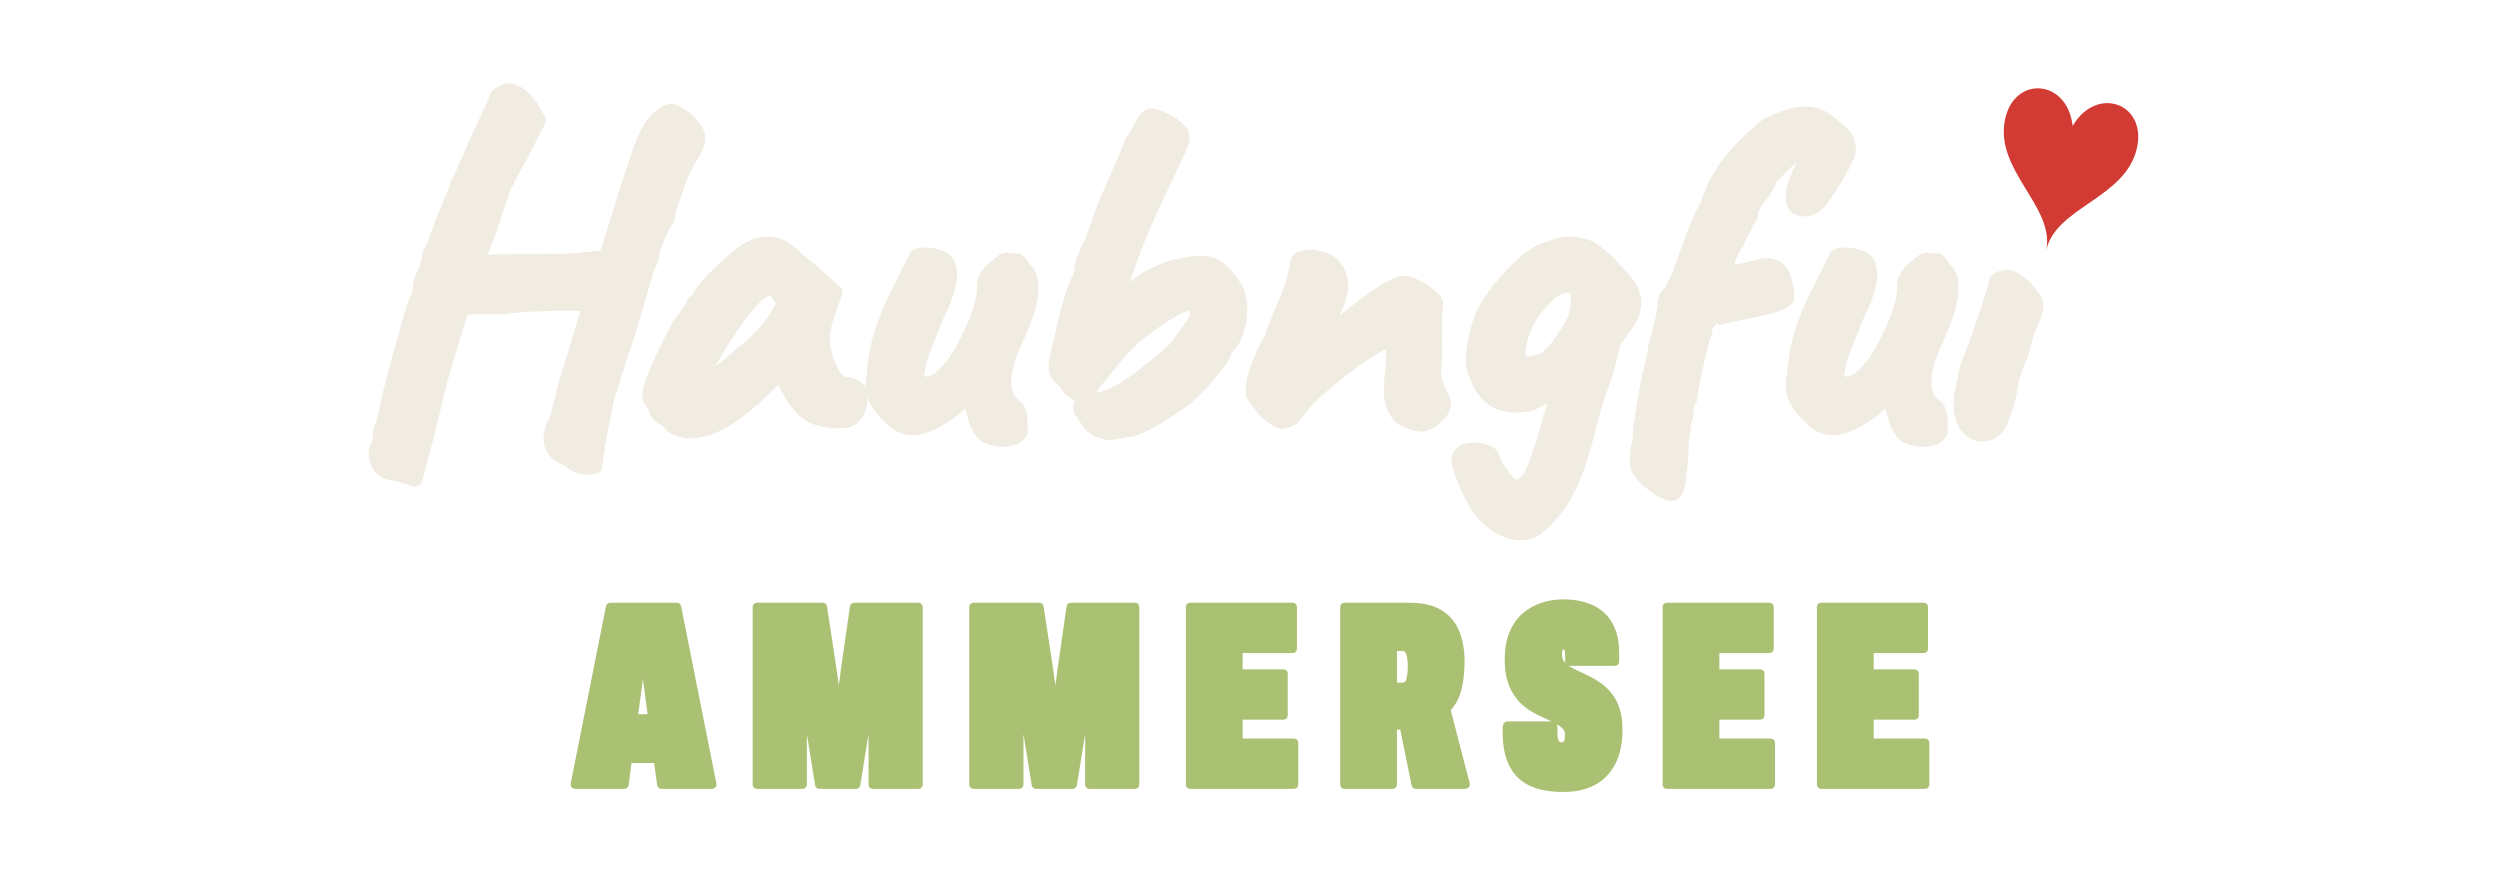
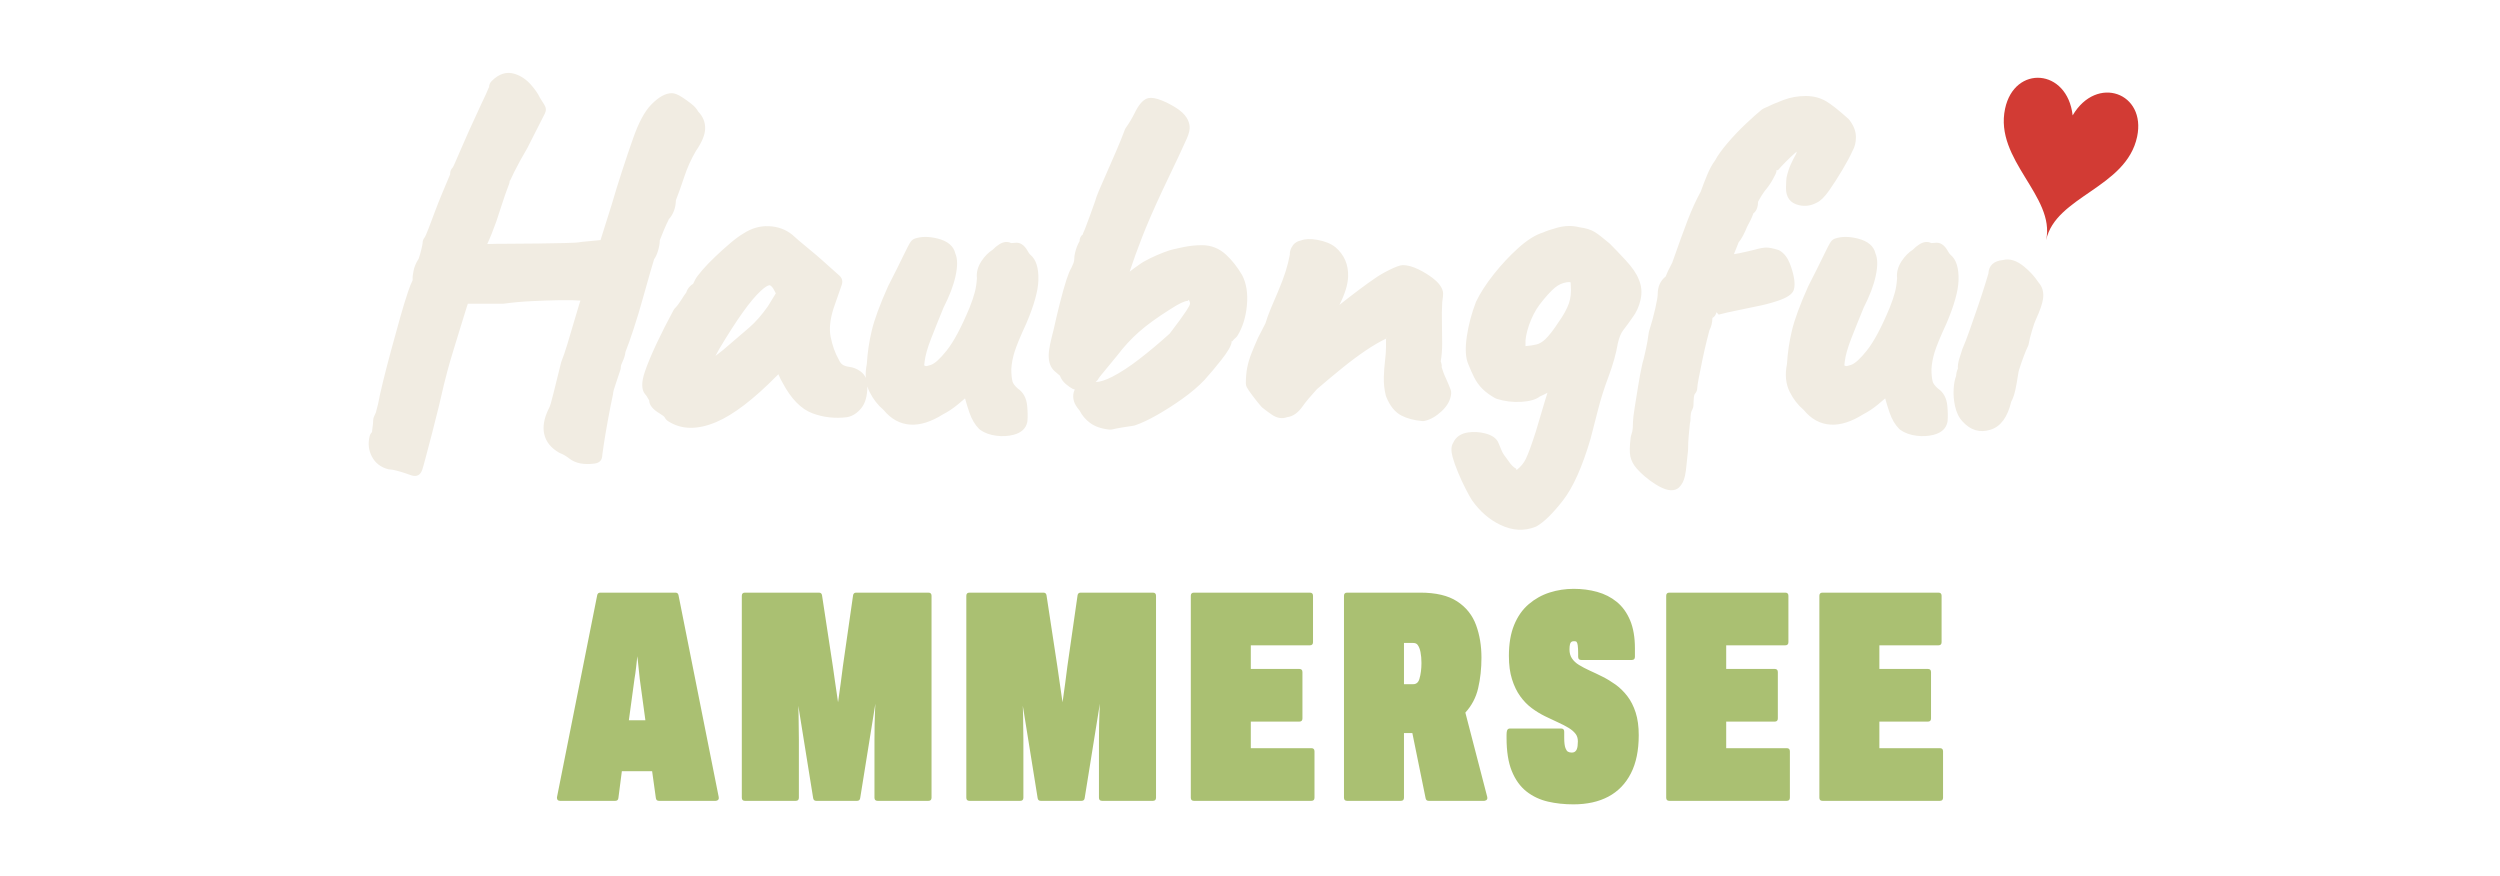
<svg xmlns="http://www.w3.org/2000/svg" width="127.0mm" height="44.45mm" viewBox="0 0 127.0 44.45" role="img" aria-label="Haubngfui · AMMERSEE · Fisherman-Fassung (Stick, embroidery_front)">
-   <path id="schrift" fill="#f1ece2" d="M20.876 24.677 20.635 24.592Q20.411 24.514 20.151 24.446Q19.929 24.388 19.842 24.388Q19.787 24.388 19.733 24.375Q19.15 24.229 18.888 23.723Q18.641 23.246 18.778 22.695Q18.809 22.574 18.897 22.486L18.915 22.325Q18.958 22.046 18.958 21.887Q18.958 21.781 19.006 21.686Q19.083 21.53 19.096 21.486Q19.118 21.41 19.209 21.045Q19.285 20.622 19.466 19.885Q19.648 19.144 19.879 18.294Q20.108 17.447 20.326 16.673Q20.547 15.889 20.732 15.347Q20.858 14.976 20.961 14.772V14.623Q20.961 14.588 20.966 14.553L21.003 14.324Q21.051 14.019 21.27 13.674Q21.347 13.454 21.407 13.195Q21.468 12.931 21.468 12.886Q21.468 12.728 21.566 12.605Q21.619 12.538 21.775 12.133Q21.955 11.665 22.123 11.21Q22.271 10.814 22.456 10.372L22.77 9.623L22.867 9.392V9.362Q22.867 9.176 22.999 9.044Q23.034 9.01 23.374 8.209Q23.751 7.321 24.406 5.915Q24.408 5.909 24.411 5.903Q24.504 5.717 24.694 5.302Q24.784 5.106 24.826 4.991L24.846 4.97Q24.846 4.784 24.978 4.652Q25.532 4.098 26.142 4.287Q26.612 4.433 26.973 4.841Q27.281 5.189 27.43 5.503L27.657 5.866Q27.791 6.082 27.676 6.308L26.794 8.046Q26.788 8.058 26.781 8.07Q26.392 8.733 26.121 9.274Q25.988 9.539 25.924 9.69L25.891 9.724Q25.891 9.806 25.862 9.882L25.754 10.172Q25.649 10.452 25.507 10.889L25.217 11.771Q25.215 11.776 25.214 11.781Q24.975 12.454 24.752 12.933Q25.189 12.918 25.78 12.918Q26.527 12.918 27.306 12.906L28.721 12.882Q29.311 12.871 29.499 12.831Q29.524 12.826 29.549 12.824L30.507 12.732L31.091 10.874Q31.286 10.192 31.601 9.223Q31.917 8.252 32.16 7.57Q32.578 6.369 33.082 5.851Q33.649 5.269 34.129 5.269Q34.334 5.269 34.651 5.473Q34.872 5.617 35.105 5.798Q35.357 5.994 35.469 6.204Q35.839 6.586 35.821 7.086Q35.804 7.551 35.352 8.206Q34.996 8.81 34.761 9.517Q34.523 10.23 34.336 10.707Q34.325 11.025 34.233 11.255Q34.126 11.522 33.964 11.684L33.971 11.692Q33.928 11.771 33.861 11.916Q33.723 12.216 33.607 12.516L33.517 12.741Q33.517 12.976 33.425 13.281Q33.347 13.542 33.228 13.707Q33.172 13.887 33.04 14.339Q32.872 14.915 32.656 15.697Q32.436 16.491 32.191 17.237Q31.962 17.936 31.774 18.415Q31.75 18.648 31.615 18.931Q31.538 19.093 31.538 19.184Q31.538 19.257 31.515 19.327L31.274 20.05Q31.152 20.416 31.152 20.463Q31.152 20.512 31.142 20.559Q31.022 21.107 30.891 21.823Q30.76 22.541 30.676 23.089Q30.597 23.61 30.597 23.638Q30.597 24.033 30.206 24.084Q29.393 24.192 28.931 23.836Q28.673 23.638 28.473 23.565Q28.435 23.551 28.401 23.531Q27.769 23.166 27.643 22.572Q27.527 22.024 27.859 21.331Q27.869 21.308 27.883 21.287Q27.964 21.156 28.128 20.468Q28.31 19.703 28.504 18.951Q28.512 18.923 28.522 18.896Q28.66 18.552 28.823 18.016Q28.991 17.464 29.147 16.924Q29.305 16.376 29.427 15.983Q29.457 15.888 29.486 15.806Q29.068 15.774 28.448 15.785Q27.797 15.797 27.031 15.833Q26.279 15.868 25.599 15.962Q25.568 15.966 25.538 15.966H23.766Q23.742 16.038 23.71 16.136Q23.58 16.542 23.405 17.118L23.042 18.303Q22.857 18.898 22.727 19.389Q22.596 19.88 22.549 20.082Q22.453 20.516 22.295 21.172Q22.137 21.828 21.955 22.52L21.641 23.715Q21.505 24.235 21.452 24.394Q21.309 24.821 20.883 24.679Q20.879 24.678 20.876 24.677ZM33.774 21.75Q33.737 21.676 33.525 21.55Q32.979 21.226 32.979 20.873L32.922 20.782Q32.846 20.637 32.797 20.588Q32.782 20.574 32.769 20.558Q32.487 20.219 32.761 19.413Q32.963 18.822 33.359 17.979Q33.751 17.147 34.216 16.291Q34.247 16.234 34.293 16.187Q34.449 16.032 34.614 15.763Q34.758 15.53 34.864 15.392Q34.907 15.243 35.018 15.115Q35.105 15.013 35.21 14.954L35.319 14.736Q35.392 14.589 35.677 14.258Q35.94 13.951 36.323 13.586Q36.699 13.227 37.08 12.903Q37.473 12.568 37.753 12.406Q38.377 11.996 39.059 12.026Q39.751 12.057 40.252 12.464Q40.27 12.479 40.287 12.495Q40.347 12.555 40.587 12.761Q40.836 12.975 41.158 13.237Q41.492 13.509 41.742 13.734L42.633 14.529Q42.857 14.729 42.758 15.013L42.34 16.213Q42.074 17.062 42.201 17.669Q42.337 18.323 42.604 18.793Q42.614 18.811 42.622 18.829Q42.693 18.983 42.798 19.058Q42.915 19.14 43.145 19.173Q43.443 19.21 43.705 19.397Q43.894 19.532 43.983 19.734Q43.958 19.402 44.034 19.028Q44.086 18.161 44.285 17.33Q44.488 16.481 45.108 15.091Q45.113 15.08 45.118 15.07Q45.622 14.086 45.885 13.536Q46.17 12.941 46.269 12.809Q46.353 12.696 46.487 12.652Q46.973 12.49 47.631 12.654Q48.402 12.847 48.532 13.417Q48.705 13.811 48.541 14.562Q48.385 15.277 47.931 16.163Q47.598 16.971 47.302 17.731Q47.021 18.449 46.968 18.921Q46.947 19.098 46.949 19.098Q46.984 19.111 47.016 19.129Q47.059 19.152 47.291 19.072Q47.59 18.97 48.087 18.348Q48.627 17.674 49.254 16.164Q49.434 15.714 49.523 15.368Q49.604 15.054 49.628 14.666Q49.577 14.231 49.86 13.798Q50.1 13.432 50.437 13.214Q50.566 13.074 50.754 12.954Q51.079 12.744 51.364 12.884L51.542 12.873Q51.94 12.807 52.211 13.295Q52.288 13.434 52.34 13.476Q52.781 13.837 52.75 14.783Q52.723 15.591 52.135 16.971Q52.132 16.978 52.129 16.984Q51.683 17.946 51.535 18.424Q51.397 18.871 51.374 19.292Q51.375 19.666 51.434 19.912Q51.472 20.066 51.705 20.274Q52.127 20.563 52.181 21.158Q52.221 21.596 52.193 21.924Q52.191 21.955 52.184 21.985Q52.076 22.471 51.484 22.624Q51.074 22.731 50.614 22.671Q50.13 22.609 49.798 22.376Q49.765 22.354 49.738 22.326Q49.423 22.011 49.244 21.49Q49.133 21.168 49.024 20.774Q48.895 20.889 48.652 21.088Q48.285 21.39 47.913 21.579Q47.005 22.151 46.253 22.107Q45.458 22.06 44.883 21.36Q44.448 20.993 44.175 20.447Q44.107 20.311 44.062 20.165Q44.059 20.892 43.757 21.265Q43.45 21.645 43.049 21.725Q43.032 21.728 43.015 21.73Q42.111 21.84 41.286 21.537Q40.405 21.214 39.748 19.966Q39.658 19.823 39.541 19.547Q39.503 19.586 39.466 19.623Q37.692 21.422 36.386 21.976Q34.939 22.588 33.93 21.925Q33.829 21.859 33.774 21.75ZM56.358 22.359Q55.752 22.298 55.375 22.02Q55.032 21.766 54.841 21.389Q54.619 21.128 54.56 20.93Q54.488 20.691 54.542 20.475Q54.563 20.389 54.601 20.326Q54.543 20.314 54.488 20.287Q54.343 20.214 54.145 20.047Q53.938 19.872 53.842 19.619Q53.683 19.491 53.565 19.383Q53.274 19.117 53.274 18.605Q53.274 18.366 53.344 18.031Q53.406 17.733 53.527 17.269Q53.666 16.631 53.839 15.945Q54.015 15.247 54.178 14.739Q54.306 14.343 54.427 14.141L54.519 13.934Q54.577 13.804 54.577 13.61Q54.577 13.572 54.583 13.536Q54.642 13.179 54.781 12.902L54.842 12.789Q54.842 12.564 55.022 12.429L55.011 12.407Q55.073 12.282 55.161 12.05Q55.351 11.553 55.635 10.749Q55.679 10.568 55.819 10.236Q55.99 9.835 56.233 9.288Q56.473 8.748 56.725 8.16Q56.974 7.579 57.139 7.132Q57.159 7.076 57.193 7.028Q57.462 6.647 57.651 6.258Q57.929 5.685 58.252 5.546Q58.295 5.528 58.341 5.519Q58.593 5.468 59.019 5.639Q59.356 5.774 59.703 5.987Q60.107 6.235 60.283 6.518Q60.412 6.732 60.434 6.953Q60.458 7.19 60.29 7.575Q60.167 7.859 59.874 8.48L59.053 10.207Q58.385 11.639 58.017 12.59Q57.647 13.544 57.421 14.232Q57.405 14.284 57.387 14.335Q57.606 14.163 57.853 13.992Q58.08 13.824 58.439 13.651Q58.782 13.486 59.112 13.359Q59.443 13.231 59.63 13.195Q59.76 13.16 60.139 13.084Q60.605 12.991 61.06 12.991Q61.769 12.991 62.297 13.487Q62.742 13.905 63.088 14.491Q63.094 14.501 63.1 14.511Q63.427 15.136 63.342 16.052Q63.26 16.94 62.868 17.584Q62.827 17.652 62.765 17.702Q62.687 17.764 62.599 17.878L62.572 17.857Q62.572 17.889 62.567 17.921Q62.526 18.21 62.04 18.824Q61.622 19.353 61.202 19.822Q61.198 19.827 61.194 19.832Q60.729 20.322 60.066 20.794Q59.42 21.253 58.785 21.615Q58.131 21.986 57.655 22.145Q57.613 22.159 57.568 22.165Q57.384 22.188 57.031 22.246Q56.687 22.304 56.512 22.348Q56.436 22.367 56.358 22.359ZM77.996 27.301Q77.139 27.638 76.227 27.204Q75.385 26.804 74.786 25.96Q74.782 25.955 74.779 25.949Q74.668 25.784 74.464 25.387Q74.262 24.997 74.074 24.546Q73.882 24.084 73.789 23.741Q73.664 23.276 73.821 23.031Q74.024 22.583 74.583 22.503Q75.008 22.443 75.431 22.548Q75.991 22.688 76.127 23.049Q76.199 23.217 76.271 23.397Q76.324 23.531 76.404 23.646Q76.504 23.79 76.59 23.898Q76.605 23.916 76.617 23.935Q76.816 24.242 77.019 24.344L77.039 24.416Q77.356 24.171 77.511 23.85Q77.702 23.457 78.03 22.426L78.486 20.89Q78.547 20.685 78.611 20.488Q78.429 20.587 78.223 20.678Q77.932 20.908 77.293 20.948Q76.642 20.99 76.03 20.795Q75.985 20.781 75.943 20.757Q75.553 20.534 75.305 20.287Q75.049 20.03 74.883 19.699Q74.744 19.421 74.595 19.048Q74.376 18.564 74.515 17.623Q74.643 16.753 74.974 15.886Q74.981 15.869 74.989 15.852Q75.3 15.204 75.886 14.464Q76.465 13.735 77.12 13.143Q77.802 12.526 78.393 12.344Q78.629 12.235 79.112 12.102Q79.696 11.941 80.234 12.081Q80.719 12.143 81.01 12.321Q81.258 12.472 81.767 12.905Q81.781 12.917 81.794 12.93Q82.114 13.249 82.578 13.75Q83.087 14.299 83.243 14.717Q83.467 15.211 83.338 15.773Q83.221 16.285 82.925 16.674Q82.705 16.993 82.46 17.311Q82.282 17.542 82.183 17.991Q82.055 18.753 81.704 19.692Q81.375 20.573 81.188 21.32L80.801 22.82Q80.799 22.827 80.797 22.834Q80.17 24.968 79.393 25.964Q78.612 26.967 78.049 27.277Q78.023 27.291 77.996 27.301ZM85.224 25.354Q84.83 25.608 84.08 25.125Q83.52 24.765 83.14 24.331Q82.895 24.052 82.822 23.722Q82.757 23.43 82.839 22.75Q82.845 22.699 82.863 22.65Q82.936 22.448 82.945 22.275Q82.956 22.045 82.956 21.959Q82.956 21.779 83.046 21.213L83.227 20.09Q83.325 19.491 83.4 19.164Q83.412 19.09 83.44 18.979Q83.476 18.837 83.503 18.751L83.619 18.24Q83.687 17.945 83.757 17.434Q83.762 17.395 83.774 17.358Q83.961 16.774 84.089 16.202Q84.211 15.659 84.211 15.492Q84.211 14.904 84.615 14.582Q84.661 14.457 84.737 14.297Q84.853 14.055 84.949 13.882Q85.426 12.52 85.737 11.712Q86.054 10.893 86.397 10.27Q86.541 9.864 86.719 9.435Q86.911 8.971 87.127 8.685Q87.324 8.311 87.758 7.803Q88.196 7.29 88.696 6.818Q89.192 6.352 89.495 6.107Q89.535 6.075 89.581 6.053Q90.132 5.786 90.611 5.61Q91.145 5.413 91.732 5.413Q92.312 5.413 92.768 5.68Q93.157 5.908 93.89 6.566Q93.921 6.594 93.947 6.627Q94.281 7.062 94.281 7.504Q94.281 7.902 94.111 8.194Q93.931 8.599 93.59 9.17Q93.244 9.752 92.92 10.212Q92.573 10.706 92.288 10.831Q91.859 11.068 91.389 10.959Q90.727 10.806 90.727 10.086Q90.727 9.899 90.74 9.735L90.752 9.591Q90.755 9.558 90.762 9.527Q90.845 9.17 90.971 8.888Q91.089 8.627 91.196 8.439Q91.2 8.433 91.204 8.427Q91.269 8.32 91.271 8.239Q91.211 8.289 91.105 8.384Q90.911 8.559 90.693 8.78Q90.477 8.998 90.316 9.187L90.251 9.169Q90.251 9.28 90.2 9.378L90.067 9.632Q89.915 9.922 89.628 10.264Q89.479 10.477 89.374 10.667Q89.31 10.782 89.31 10.786Q89.31 10.956 89.263 11.097Q89.201 11.283 89.069 11.378L89.056 11.418Q88.961 11.688 88.759 12.044Q88.659 12.291 88.546 12.505Q88.435 12.714 88.322 12.847L88.229 13.084Q88.158 13.261 88.083 13.448Q88.213 13.43 88.363 13.398Q88.756 13.317 89.13 13.223Q89.523 13.111 89.729 13.111Q89.941 13.111 90.32 13.228Q90.376 13.245 90.426 13.276Q90.744 13.475 90.919 13.913Q91.055 14.253 91.123 14.595Q91.207 15.014 91.121 15.272L91.121 15.272Q91.01 15.588 90.297 15.823Q89.76 16 89.221 16.102Q88.779 16.199 88.236 16.307Q87.707 16.413 87.31 16.518L87.197 16.398Q87.145 16.607 86.992 16.687Q86.981 17.047 86.84 17.31Q86.796 17.465 86.705 17.835Q86.596 18.271 86.489 18.782Q86.381 19.297 86.298 19.734Q86.221 20.132 86.221 20.236Q86.221 20.401 86.115 20.527Q86.061 20.59 86.05 20.707Q86.028 20.943 86.028 21.115Q86.028 21.224 85.978 21.321Q85.911 21.45 85.898 21.535Q85.878 21.657 85.878 21.718V21.815Q85.878 21.932 85.847 22.047L85.789 22.643Q85.754 23.018 85.754 23.383Q85.754 23.407 85.751 23.431L85.677 24.125Q85.65 24.465 85.594 24.722Q85.515 25.084 85.293 25.299Q85.261 25.33 85.224 25.354ZM96.481 22.326Q96.166 22.011 95.988 21.49Q95.877 21.168 95.767 20.774Q95.638 20.889 95.396 21.088Q95.029 21.39 94.657 21.579Q93.749 22.151 92.996 22.107Q92.201 22.06 91.627 21.36Q91.192 20.993 90.919 20.447Q90.614 19.837 90.778 19.028Q90.83 18.161 91.029 17.33Q91.231 16.481 91.852 15.091Q91.857 15.08 91.862 15.07Q92.366 14.086 92.629 13.536Q92.914 12.941 93.013 12.809Q93.097 12.696 93.23 12.652Q93.717 12.49 94.375 12.654Q95.146 12.847 95.275 13.417Q95.448 13.811 95.284 14.562Q95.129 15.277 94.675 16.163Q94.342 16.971 94.045 17.731Q93.765 18.449 93.711 18.921Q93.691 19.098 93.693 19.098Q93.728 19.111 93.76 19.129Q93.802 19.152 94.035 19.072Q94.334 18.97 94.831 18.348Q95.371 17.674 95.998 16.164Q96.178 15.714 96.267 15.368Q96.348 15.054 96.372 14.666Q96.321 14.231 96.604 13.798Q96.843 13.432 97.18 13.214Q97.31 13.074 97.497 12.954Q97.823 12.744 98.108 12.884L98.286 12.873Q98.684 12.807 98.954 13.295Q99.032 13.434 99.084 13.476Q99.525 13.837 99.494 14.783Q99.467 15.591 98.879 16.971Q98.876 16.978 98.873 16.984Q98.427 17.946 98.279 18.424Q98.141 18.871 98.118 19.292Q98.119 19.666 98.178 19.912Q98.215 20.066 98.449 20.274Q98.871 20.563 98.925 21.158Q98.965 21.596 98.937 21.924Q98.935 21.955 98.928 21.985Q98.82 22.471 98.228 22.624Q97.818 22.731 97.357 22.671Q96.873 22.609 96.541 22.376Q96.509 22.354 96.481 22.326ZM72.241 21.925Q71.622 21.869 71.194 21.647Q70.693 21.388 70.414 20.675Q70.404 20.649 70.397 20.621Q70.285 20.174 70.299 19.69Q70.312 19.247 70.363 18.828Q70.408 18.457 70.408 18.195V17.74Q69.938 17.966 69.383 18.339Q68.809 18.726 68.185 19.232Q67.56 19.739 66.9 20.305Q66.403 20.848 66.171 21.18Q65.825 21.674 65.39 21.727Q65.01 21.867 64.623 21.61Q64.39 21.454 64.133 21.249Q64.102 21.224 64.076 21.194Q63.896 20.989 63.658 20.675Q63.403 20.34 63.336 20.206Q63.289 20.111 63.289 20.005Q63.289 19.576 63.357 19.22Q63.425 18.865 63.573 18.489Q63.709 18.142 63.907 17.698Q63.916 17.678 63.927 17.658Q64.014 17.505 64.091 17.341Q64.173 17.165 64.286 16.959Q64.388 16.615 64.566 16.188Q64.748 15.75 64.919 15.36Q65.174 14.757 65.312 14.319Q65.438 13.923 65.525 13.466Q65.513 13.302 65.605 13.119Q65.745 12.837 66.043 12.763Q66.062 12.758 66.081 12.755Q66.393 12.626 66.919 12.72Q67.502 12.825 67.833 13.089Q67.839 13.094 67.844 13.099Q68.515 13.674 68.484 14.591Q68.463 15.195 68.042 16.026Q68.089 15.989 68.14 15.948Q68.556 15.618 69.043 15.253Q69.53 14.888 69.828 14.688Q70.122 14.476 70.56 14.257Q71.065 14.004 71.268 14.004Q71.612 14.004 72.055 14.218Q72.445 14.407 72.783 14.663Q73.21 14.988 73.297 15.335Q73.311 15.388 73.311 15.444Q73.311 15.575 73.281 15.766Q73.262 15.888 73.262 15.975Q73.262 15.989 73.261 16.003Q73.238 16.37 73.25 16.894Q73.262 17.442 73.262 17.99Q73.262 18.481 73.188 18.897Q73.202 18.931 73.215 18.97Q73.254 19.086 73.237 19.189Q73.275 19.316 73.32 19.443Q73.373 19.592 73.461 19.777Q73.564 19.997 73.691 20.326Q73.727 20.421 73.719 20.522Q73.682 21.011 73.227 21.433Q72.813 21.816 72.383 21.915Q72.312 21.931 72.241 21.925ZM102.17 20.943Q101.89 22.125 101.12 22.365Q100.306 22.618 99.706 21.954Q99.427 21.67 99.316 21.17Q99.218 20.728 99.246 20.284Q99.271 19.894 99.369 19.639Q99.384 19.422 99.462 19.26Q99.441 19.061 99.53 18.765Q99.604 18.517 99.679 18.294Q99.685 18.274 99.693 18.256Q99.856 17.885 100.067 17.285Q100.284 16.672 100.5 16.035Q100.715 15.402 100.858 14.937Q100.974 14.561 101.009 14.436Q101.044 13.81 101.762 13.744Q102.262 13.616 102.829 14.083Q103.275 14.45 103.551 14.876Q103.862 15.22 103.784 15.729Q103.726 16.105 103.435 16.741Q103.431 16.748 103.428 16.755Q103.349 16.913 103.228 17.322Q103.103 17.741 103.059 18.003Q103.048 18.07 103.018 18.131Q102.931 18.303 102.807 18.632Q102.679 18.968 102.587 19.268Q102.581 19.286 102.575 19.303Q102.546 19.375 102.505 19.648Q102.455 19.988 102.38 20.34Q102.303 20.7 102.17 20.943ZM55.838 19.717Q55.781 19.836 55.661 19.942Q55.988 19.937 56.5 19.676Q57.126 19.357 57.889 18.768Q58.656 18.175 59.424 17.479Q60.022 16.696 60.261 16.331Q60.449 16.045 60.454 15.96Q60.458 15.886 60.401 15.783Q60.396 15.774 60.392 15.766L60.336 15.821Q60.107 15.821 59.47 16.232Q58.459 16.867 57.859 17.398Q57.265 17.923 56.761 18.587Q56.757 18.592 56.754 18.597Q56.557 18.843 56.322 19.122Q56.095 19.39 55.945 19.58L55.838 19.717ZM77.493 18.119Q77.812 18.093 78.052 18.035Q78.283 17.979 78.509 17.762Q78.786 17.496 79.168 16.911Q79.173 16.904 79.178 16.897Q79.552 16.37 79.7 15.947Q79.837 15.554 79.796 15.045L79.789 14.884Q79.738 14.852 79.589 14.875Q79.255 14.928 78.989 15.15Q78.665 15.42 78.213 16.008Q77.895 16.431 77.676 17.043Q77.467 17.67 77.496 18.013L77.493 18.119ZM39.412 15.437Q39.277 15.159 39.19 15.083Q39.124 15.025 39.1 15.025Q38.961 15.025 38.656 15.305Q38.256 15.671 37.741 16.393Q37.208 17.138 36.542 18.256Q36.435 18.438 36.346 18.615Q36.515 18.489 36.713 18.331L38.059 17.177Q38.542 16.76 39.013 16.09L39.412 15.437ZM70.423 17.732 70.435 17.669 70.413 17.709 70.423 17.732ZM86.993 16.646Q87.002 16.634 87.009 16.621L86.993 16.626Q86.993 16.636 86.993 16.646ZM70.415 17.736H70.423L70.423 17.732Q70.419 17.734 70.415 17.736Z" />
-   <g id="herz" transform="translate(104.855,8.448) rotate(12) scale(0.38096) translate(0,8.500)">
+   <path id="schrift" fill="#f1ece2" d="M20.876 24.141 20.635 24.056Q20.411 23.978 20.151 23.91Q19.929 23.852 19.842 23.852Q19.787 23.852 19.733 23.839Q19.15 23.693 18.888 23.187Q18.641 22.71 18.778 22.159Q18.809 22.038 18.897 21.95L18.915 21.789Q18.958 21.51 18.958 21.351Q18.958 21.245 19.006 21.15Q19.083 20.994 19.096 20.95Q19.118 20.874 19.209 20.509Q19.285 20.086 19.466 19.349Q19.648 18.608 19.879 17.758Q20.108 16.912 20.326 16.137Q20.547 15.353 20.732 14.811Q20.858 14.44 20.961 14.237V14.087Q20.961 14.052 20.966 14.017L21.003 13.788Q21.051 13.483 21.27 13.138Q21.347 12.918 21.407 12.659Q21.468 12.395 21.468 12.35Q21.468 12.192 21.566 12.069Q21.619 12.003 21.775 11.597Q21.955 11.13 22.123 10.674Q22.271 10.278 22.456 9.836L22.77 9.087L22.867 8.856V8.827Q22.867 8.64 22.999 8.508Q23.034 8.474 23.374 7.673Q23.751 6.785 24.406 5.379Q24.408 5.373 24.411 5.368Q24.504 5.182 24.694 4.766Q24.784 4.57 24.826 4.456L24.846 4.435Q24.846 4.248 24.978 4.116Q25.532 3.562 26.142 3.751Q26.612 3.897 26.973 4.305Q27.281 4.654 27.43 4.968L27.657 5.33Q27.791 5.546 27.676 5.773L26.794 7.51Q26.788 7.522 26.781 7.534Q26.392 8.197 26.121 8.738Q25.988 9.004 25.924 9.154L25.891 9.189Q25.891 9.27 25.862 9.347L25.754 9.636Q25.649 9.916 25.507 10.353L25.217 11.236Q25.215 11.241 25.214 11.246Q24.975 11.918 24.752 12.397Q25.189 12.383 25.78 12.383Q26.527 12.383 27.306 12.371L28.721 12.346Q29.311 12.335 29.499 12.296Q29.524 12.29 29.549 12.288L30.507 12.196L31.091 10.338Q31.286 9.656 31.601 8.688Q31.917 7.716 32.16 7.034Q32.578 5.833 33.082 5.315Q33.649 4.733 34.129 4.733Q34.334 4.733 34.651 4.938Q34.872 5.081 35.105 5.262Q35.357 5.458 35.469 5.668Q35.839 6.05 35.821 6.55Q35.804 7.015 35.352 7.67Q34.996 8.274 34.761 8.981Q34.523 9.695 34.336 10.171Q34.325 10.49 34.233 10.719Q34.126 10.986 33.964 11.148L33.971 11.156Q33.928 11.235 33.861 11.38Q33.723 11.681 33.607 11.981L33.517 12.205Q33.517 12.44 33.425 12.745Q33.347 13.007 33.228 13.171Q33.172 13.351 33.04 13.803Q32.872 14.379 32.656 15.161Q32.436 15.955 32.191 16.701Q31.962 17.4 31.774 17.879Q31.75 18.112 31.615 18.395Q31.538 18.557 31.538 18.648Q31.538 18.721 31.515 18.791L31.274 19.515Q31.152 19.88 31.152 19.927Q31.152 19.976 31.142 20.023Q31.022 20.571 30.891 21.288Q30.76 22.005 30.676 22.553Q30.597 23.074 30.597 23.102Q30.597 23.497 30.206 23.549Q29.393 23.656 28.931 23.301Q28.673 23.102 28.473 23.029Q28.435 23.015 28.401 22.995Q27.769 22.63 27.643 22.036Q27.527 21.488 27.859 20.795Q27.869 20.772 27.883 20.751Q27.964 20.62 28.128 19.932Q28.31 19.167 28.504 18.415Q28.512 18.387 28.522 18.361Q28.66 18.016 28.823 17.48Q28.991 16.928 29.147 16.388Q29.305 15.841 29.427 15.447Q29.457 15.352 29.486 15.27Q29.068 15.238 28.448 15.249Q27.797 15.261 27.031 15.297Q26.279 15.332 25.599 15.426Q25.568 15.43 25.538 15.43H23.766Q23.742 15.502 23.71 15.6Q23.58 16.006 23.405 16.583L23.042 17.767Q22.857 18.363 22.727 18.853Q22.596 19.344 22.549 19.546Q22.453 19.981 22.295 20.636Q22.137 21.292 21.955 21.985L21.641 23.179Q21.505 23.7 21.452 23.858Q21.309 24.285 20.883 24.143Q20.879 24.142 20.876 24.141ZM33.774 21.215Q33.737 21.14 33.525 21.014Q32.979 20.691 32.979 20.338L32.922 20.247Q32.846 20.101 32.797 20.053Q32.782 20.038 32.769 20.022Q32.487 19.684 32.761 18.877Q32.963 18.286 33.359 17.443Q33.751 16.611 34.216 15.755Q34.247 15.698 34.293 15.652Q34.449 15.496 34.614 15.227Q34.758 14.994 34.864 14.856Q34.907 14.708 35.018 14.579Q35.105 14.477 35.21 14.418L35.319 14.2Q35.392 14.054 35.677 13.722Q35.94 13.415 36.323 13.05Q36.699 12.691 37.08 12.367Q37.473 12.032 37.753 11.87Q38.377 11.46 39.059 11.49Q39.751 11.521 40.252 11.928Q40.27 11.943 40.287 11.959Q40.347 12.019 40.587 12.225Q40.836 12.439 41.158 12.701Q41.492 12.973 41.742 13.198L42.633 13.993Q42.857 14.193 42.758 14.477L42.34 15.677Q42.074 16.526 42.201 17.133Q42.337 17.788 42.604 18.257Q42.614 18.275 42.622 18.293Q42.693 18.448 42.798 18.522Q42.915 18.604 43.145 18.637Q43.443 18.674 43.705 18.861Q43.894 18.996 43.983 19.198Q43.958 18.866 44.034 18.492Q44.086 17.625 44.285 16.794Q44.488 15.945 45.108 14.556Q45.113 14.545 45.118 14.534Q45.622 13.55 45.885 13Q46.17 12.405 46.269 12.273Q46.353 12.16 46.487 12.116Q46.973 11.954 47.631 12.118Q48.402 12.311 48.532 12.881Q48.705 13.276 48.541 14.026Q48.385 14.741 47.931 15.627Q47.598 16.435 47.302 17.195Q47.021 17.913 46.968 18.385Q46.947 18.562 46.949 18.562Q46.984 18.575 47.016 18.593Q47.059 18.616 47.291 18.536Q47.59 18.434 48.087 17.812Q48.627 17.138 49.254 15.628Q49.434 15.178 49.523 14.832Q49.604 14.518 49.628 14.13Q49.577 13.695 49.86 13.262Q50.1 12.896 50.437 12.679Q50.566 12.538 50.754 12.418Q51.079 12.208 51.364 12.348L51.542 12.337Q51.94 12.271 52.211 12.759Q52.288 12.898 52.34 12.94Q52.781 13.301 52.75 14.247Q52.723 15.055 52.135 16.436Q52.132 16.442 52.129 16.448Q51.683 17.411 51.535 17.889Q51.397 18.335 51.374 18.756Q51.375 19.13 51.434 19.376Q51.472 19.53 51.705 19.738Q52.127 20.027 52.181 20.623Q52.221 21.06 52.193 21.389Q52.191 21.419 52.184 21.449Q52.076 21.935 51.484 22.088Q51.074 22.195 50.614 22.135Q50.13 22.073 49.798 21.84Q49.765 21.818 49.738 21.79Q49.423 21.475 49.244 20.954Q49.133 20.632 49.024 20.238Q48.895 20.353 48.652 20.553Q48.285 20.854 47.913 21.043Q47.005 21.615 46.253 21.571Q45.458 21.524 44.883 20.824Q44.448 20.457 44.175 19.911Q44.107 19.775 44.062 19.629Q44.059 20.356 43.757 20.729Q43.45 21.109 43.049 21.189Q43.032 21.193 43.015 21.195Q42.111 21.304 41.286 21.001Q40.405 20.678 39.748 19.43Q39.658 19.287 39.541 19.011Q39.503 19.05 39.466 19.087Q37.692 20.886 36.386 21.44Q34.939 22.052 33.93 21.389Q33.829 21.323 33.774 21.215ZM56.358 21.823Q55.752 21.762 55.375 21.484Q55.032 21.23 54.841 20.853Q54.619 20.592 54.56 20.395Q54.488 20.155 54.542 19.939Q54.563 19.854 54.601 19.79Q54.543 19.778 54.488 19.751Q54.343 19.678 54.145 19.511Q53.938 19.336 53.842 19.083Q53.683 18.956 53.565 18.847Q53.274 18.581 53.274 18.069Q53.274 17.83 53.344 17.495Q53.406 17.197 53.527 16.733Q53.666 16.095 53.839 15.409Q54.015 14.711 54.178 14.204Q54.306 13.807 54.427 13.605L54.519 13.398Q54.577 13.268 54.577 13.074Q54.577 13.037 54.583 13Q54.642 12.644 54.781 12.366L54.842 12.253Q54.842 12.028 55.022 11.893L55.011 11.871Q55.073 11.746 55.161 11.514Q55.351 11.017 55.635 10.213Q55.679 10.032 55.819 9.701Q55.99 9.299 56.233 8.752Q56.473 8.212 56.725 7.624Q56.974 7.043 57.139 6.596Q57.159 6.54 57.193 6.492Q57.462 6.111 57.651 5.722Q57.929 5.149 58.252 5.01Q58.295 4.992 58.341 4.983Q58.593 4.932 59.019 5.103Q59.356 5.238 59.703 5.451Q60.107 5.699 60.283 5.982Q60.412 6.196 60.434 6.417Q60.458 6.654 60.29 7.039Q60.167 7.323 59.874 7.944L59.053 9.671Q58.385 11.103 58.017 12.054Q57.647 13.008 57.421 13.697Q57.405 13.748 57.387 13.799Q57.606 13.628 57.853 13.457Q58.08 13.288 58.439 13.115Q58.782 12.95 59.112 12.823Q59.443 12.696 59.63 12.659Q59.76 12.624 60.139 12.548Q60.605 12.455 61.06 12.455Q61.769 12.455 62.297 12.951Q62.742 13.369 63.088 13.955Q63.094 13.965 63.1 13.975Q63.427 14.6 63.342 15.516Q63.26 16.404 62.868 17.048Q62.827 17.116 62.765 17.166Q62.687 17.228 62.599 17.342L62.572 17.321Q62.572 17.353 62.567 17.385Q62.526 17.674 62.04 18.288Q61.622 18.818 61.202 19.286Q61.198 19.291 61.194 19.296Q60.729 19.786 60.066 20.258Q59.42 20.717 58.785 21.079Q58.131 21.45 57.655 21.609Q57.613 21.623 57.568 21.629Q57.384 21.652 57.031 21.711Q56.687 21.768 56.512 21.812Q56.436 21.831 56.358 21.823ZM77.996 26.765Q77.139 27.102 76.227 26.668Q75.385 26.268 74.786 25.424Q74.782 25.419 74.779 25.414Q74.668 25.248 74.464 24.852Q74.262 24.461 74.074 24.01Q73.882 23.548 73.789 23.206Q73.664 22.741 73.821 22.495Q74.024 22.047 74.583 21.967Q75.008 21.907 75.431 22.013Q75.991 22.153 76.127 22.513Q76.199 22.682 76.271 22.861Q76.324 22.995 76.404 23.11Q76.504 23.254 76.59 23.363Q76.605 23.38 76.617 23.399Q76.816 23.706 77.019 23.808L77.039 23.881Q77.356 23.635 77.511 23.314Q77.702 22.921 78.03 21.89L78.486 20.354Q78.547 20.149 78.611 19.952Q78.429 20.052 78.223 20.142Q77.932 20.372 77.293 20.413Q76.642 20.454 76.03 20.26Q75.985 20.245 75.943 20.222Q75.553 19.999 75.305 19.751Q75.049 19.494 74.883 19.163Q74.744 18.885 74.595 18.512Q74.376 18.028 74.515 17.087Q74.643 16.217 74.974 15.35Q74.981 15.333 74.989 15.316Q75.3 14.668 75.886 13.928Q76.465 13.199 77.12 12.607Q77.802 11.99 78.393 11.808Q78.629 11.699 79.112 11.566Q79.696 11.406 80.234 11.545Q80.719 11.607 81.01 11.785Q81.258 11.936 81.767 12.369Q81.781 12.381 81.794 12.394Q82.114 12.713 82.578 13.214Q83.087 13.763 83.243 14.181Q83.467 14.675 83.338 15.237Q83.221 15.75 82.925 16.138Q82.705 16.457 82.46 16.775Q82.282 17.006 82.183 17.455Q82.055 18.217 81.704 19.156Q81.375 20.037 81.188 20.785L80.801 22.284Q80.799 22.291 80.797 22.299Q80.17 24.432 79.393 25.429Q78.612 26.431 78.049 26.741Q78.023 26.755 77.996 26.765ZM85.224 24.818Q84.83 25.072 84.08 24.589Q83.52 24.229 83.14 23.795Q82.895 23.516 82.822 23.186Q82.757 22.894 82.839 22.215Q82.845 22.163 82.863 22.114Q82.936 21.913 82.945 21.739Q82.956 21.509 82.956 21.424Q82.956 21.243 83.046 20.677L83.227 19.554Q83.325 18.956 83.4 18.628Q83.412 18.554 83.44 18.443Q83.476 18.301 83.503 18.215L83.619 17.704Q83.687 17.409 83.757 16.898Q83.762 16.859 83.774 16.822Q83.961 16.238 84.089 15.666Q84.211 15.123 84.211 14.956Q84.211 14.368 84.615 14.046Q84.661 13.922 84.737 13.761Q84.853 13.519 84.949 13.346Q85.426 11.984 85.737 11.176Q86.054 10.357 86.397 9.735Q86.541 9.328 86.719 8.899Q86.911 8.435 87.127 8.15Q87.324 7.776 87.758 7.268Q88.196 6.754 88.696 6.283Q89.192 5.816 89.495 5.571Q89.535 5.539 89.581 5.517Q90.132 5.251 90.611 5.074Q91.145 4.877 91.732 4.877Q92.312 4.877 92.768 5.144Q93.157 5.372 93.89 6.03Q93.921 6.058 93.947 6.091Q94.281 6.526 94.281 6.968Q94.281 7.366 94.111 7.659Q93.931 8.063 93.59 8.635Q93.244 9.216 92.92 9.677Q92.573 10.171 92.288 10.296Q91.859 10.532 91.389 10.423Q90.727 10.271 90.727 9.551Q90.727 9.363 90.74 9.199L90.752 9.055Q90.755 9.022 90.762 8.991Q90.845 8.634 90.971 8.352Q91.089 8.091 91.196 7.904Q91.2 7.897 91.204 7.891Q91.269 7.784 91.271 7.703Q91.211 7.753 91.105 7.848Q90.911 8.023 90.693 8.244Q90.477 8.462 90.316 8.651L90.251 8.634Q90.251 8.744 90.2 8.842L90.067 9.096Q89.915 9.386 89.628 9.728Q89.479 9.942 89.374 10.131Q89.31 10.246 89.31 10.25Q89.31 10.42 89.263 10.562Q89.201 10.747 89.069 10.842L89.056 10.882Q88.961 11.152 88.759 11.508Q88.659 11.755 88.546 11.969Q88.435 12.178 88.322 12.312L88.229 12.548Q88.158 12.725 88.083 12.912Q88.213 12.894 88.363 12.863Q88.756 12.781 89.13 12.687Q89.523 12.576 89.729 12.576Q89.941 12.576 90.32 12.692Q90.376 12.709 90.426 12.741Q90.744 12.939 90.919 13.377Q91.055 13.717 91.123 14.059Q91.207 14.478 91.121 14.736L91.121 14.736Q91.01 15.053 90.297 15.287Q89.76 15.464 89.221 15.566Q88.779 15.663 88.236 15.771Q87.707 15.877 87.31 15.982L87.197 15.862Q87.145 16.071 86.992 16.152Q86.981 16.511 86.84 16.774Q86.796 16.929 86.705 17.299Q86.596 17.735 86.489 18.246Q86.381 18.761 86.298 19.198Q86.221 19.596 86.221 19.701Q86.221 19.865 86.115 19.991Q86.061 20.054 86.05 20.171Q86.028 20.407 86.028 20.579Q86.028 20.688 85.978 20.785Q85.911 20.914 85.898 20.999Q85.878 21.121 85.878 21.182V21.279Q85.878 21.396 85.847 21.511L85.789 22.107Q85.754 22.482 85.754 22.847Q85.754 22.871 85.751 22.895L85.677 23.589Q85.65 23.929 85.594 24.186Q85.515 24.548 85.293 24.763Q85.261 24.794 85.224 24.818ZM96.481 21.79Q96.166 21.475 95.988 20.954Q95.877 20.632 95.767 20.238Q95.638 20.353 95.396 20.553Q95.029 20.854 94.657 21.043Q93.749 21.615 92.996 21.571Q92.201 21.524 91.627 20.824Q91.192 20.457 90.919 19.911Q90.614 19.301 90.778 18.492Q90.83 17.625 91.029 16.794Q91.231 15.945 91.852 14.556Q91.857 14.545 91.862 14.534Q92.366 13.55 92.629 13Q92.914 12.405 93.013 12.273Q93.097 12.16 93.23 12.116Q93.717 11.954 94.375 12.118Q95.146 12.311 95.275 12.881Q95.448 13.276 95.284 14.026Q95.129 14.741 94.675 15.627Q94.342 16.435 94.045 17.195Q93.765 17.913 93.711 18.385Q93.691 18.562 93.693 18.562Q93.728 18.575 93.76 18.593Q93.802 18.616 94.035 18.536Q94.334 18.434 94.831 17.812Q95.371 17.138 95.998 15.628Q96.178 15.178 96.267 14.832Q96.348 14.518 96.372 14.13Q96.321 13.695 96.604 13.262Q96.843 12.896 97.18 12.679Q97.31 12.538 97.497 12.418Q97.823 12.208 98.108 12.348L98.286 12.337Q98.684 12.271 98.954 12.759Q99.032 12.898 99.084 12.94Q99.525 13.301 99.494 14.247Q99.467 15.055 98.879 16.436Q98.876 16.442 98.873 16.448Q98.427 17.411 98.279 17.889Q98.141 18.335 98.118 18.756Q98.119 19.13 98.178 19.376Q98.215 19.53 98.449 19.738Q98.871 20.027 98.925 20.623Q98.965 21.06 98.937 21.389Q98.935 21.419 98.928 21.449Q98.82 21.935 98.228 22.088Q97.818 22.195 97.357 22.135Q96.873 22.073 96.541 21.84Q96.509 21.818 96.481 21.79ZM72.241 21.389Q71.622 21.333 71.194 21.111Q70.693 20.852 70.414 20.14Q70.404 20.113 70.397 20.085Q70.285 19.639 70.299 19.154Q70.312 18.711 70.363 18.293Q70.408 17.921 70.408 17.659V17.204Q69.938 17.43 69.383 17.803Q68.809 18.19 68.185 18.696Q67.56 19.203 66.9 19.769Q66.403 20.312 66.171 20.644Q65.825 21.138 65.39 21.191Q65.01 21.332 64.623 21.074Q64.39 20.918 64.133 20.713Q64.102 20.688 64.076 20.658Q63.896 20.453 63.658 20.139Q63.403 19.804 63.336 19.67Q63.289 19.575 63.289 19.469Q63.289 19.04 63.357 18.684Q63.425 18.329 63.573 17.953Q63.709 17.606 63.907 17.162Q63.916 17.142 63.927 17.122Q64.014 16.969 64.091 16.805Q64.173 16.629 64.286 16.423Q64.388 16.079 64.566 15.652Q64.748 15.214 64.919 14.824Q65.174 14.221 65.312 13.783Q65.438 13.387 65.525 12.931Q65.513 12.766 65.605 12.583Q65.745 12.301 66.043 12.227Q66.062 12.222 66.081 12.219Q66.393 12.09 66.919 12.184Q67.502 12.289 67.833 12.554Q67.839 12.558 67.844 12.563Q68.515 13.139 68.484 14.055Q68.463 14.659 68.042 15.49Q68.089 15.453 68.14 15.412Q68.556 15.082 69.043 14.717Q69.53 14.352 69.828 14.152Q70.122 13.94 70.56 13.721Q71.065 13.468 71.268 13.468Q71.612 13.468 72.055 13.682Q72.445 13.871 72.783 14.127Q73.21 14.452 73.297 14.799Q73.311 14.852 73.311 14.908Q73.311 15.039 73.281 15.23Q73.262 15.353 73.262 15.439Q73.262 15.453 73.261 15.467Q73.238 15.834 73.25 16.358Q73.262 16.906 73.262 17.454Q73.262 17.945 73.188 18.361Q73.202 18.396 73.215 18.434Q73.254 18.55 73.237 18.653Q73.275 18.78 73.32 18.907Q73.373 19.056 73.461 19.241Q73.564 19.461 73.691 19.79Q73.727 19.885 73.719 19.986Q73.682 20.476 73.227 20.897Q72.813 21.28 72.383 21.379Q72.312 21.396 72.241 21.389ZM102.17 20.408Q101.89 21.589 101.12 21.829Q100.306 22.082 99.706 21.419Q99.427 21.134 99.316 20.634Q99.218 20.192 99.246 19.748Q99.271 19.358 99.369 19.103Q99.384 18.886 99.462 18.724Q99.441 18.525 99.53 18.229Q99.604 17.981 99.679 17.758Q99.685 17.739 99.693 17.72Q99.856 17.349 100.067 16.749Q100.284 16.136 100.5 15.499Q100.715 14.866 100.858 14.402Q100.974 14.026 101.009 13.901Q101.044 13.275 101.762 13.208Q102.262 13.08 102.829 13.547Q103.275 13.915 103.551 14.34Q103.862 14.685 103.784 15.194Q103.726 15.569 103.435 16.205Q103.431 16.212 103.428 16.219Q103.349 16.377 103.228 16.786Q103.103 17.205 103.059 17.467Q103.048 17.534 103.018 17.595Q102.931 17.767 102.807 18.096Q102.679 18.432 102.587 18.732Q102.581 18.75 102.575 18.767Q102.546 18.839 102.505 19.112Q102.455 19.452 102.38 19.804Q102.303 20.164 102.17 20.408ZM55.838 19.181Q55.781 19.3 55.661 19.407Q55.988 19.401 56.5 19.14Q57.126 18.822 57.889 18.232Q58.656 17.639 59.424 16.943Q60.022 16.16 60.261 15.795Q60.449 15.51 60.454 15.424Q60.458 15.35 60.401 15.247Q60.396 15.239 60.392 15.23L60.336 15.285Q60.107 15.285 59.47 15.696Q58.459 16.331 57.859 16.862Q57.265 17.387 56.761 18.052Q56.757 18.056 56.754 18.061Q56.557 18.307 56.322 18.586Q56.095 18.854 55.945 19.044L55.838 19.181ZM77.493 17.583Q77.812 17.557 78.052 17.499Q78.283 17.443 78.509 17.226Q78.786 16.96 79.168 16.375Q79.173 16.368 79.178 16.361Q79.552 15.834 79.7 15.411Q79.837 15.018 79.796 14.509L79.789 14.348Q79.738 14.316 79.589 14.339Q79.255 14.392 78.989 14.614Q78.665 14.884 78.213 15.472Q77.895 15.896 77.676 16.507Q77.467 17.134 77.496 17.477L77.493 17.583ZM39.412 14.901Q39.277 14.623 39.19 14.547Q39.124 14.489 39.1 14.489Q38.961 14.489 38.656 14.769Q38.256 15.135 37.741 15.857Q37.208 16.602 36.542 17.72Q36.435 17.903 36.346 18.08Q36.515 17.954 36.713 17.795L38.059 16.642Q38.542 16.224 39.013 15.554L39.412 14.901ZM70.423 17.196 70.435 17.134 70.413 17.173 70.423 17.196ZM86.993 16.11Q87.002 16.098 87.009 16.085L86.993 16.09Q86.993 16.1 86.993 16.11ZM70.415 17.2H70.423L70.423 17.197Q70.419 17.199 70.415 17.2Z" />
+   <g id="herz" transform="translate(104.855,7.912) rotate(12) scale(0.38096) translate(0,8.500)">
    <path fill="#d23b34" d="M0,3 C0,-3 -9,-6 -9,-13 C-9,-19 -2,-20 0,-14 C2,-20 9,-19 9,-13 C9,-6 0,-3 0,3 Z" />
  </g>
-   <path id="seename" fill="#aac072" d="M38.236 39.826V30.868Q38.236 30.618 38.486 30.618H41.768Q41.983 30.618 42.015 30.83L42.497 33.994Q42.536 34.257 42.588 34.636Q42.601 34.726 42.614 34.816L42.627 34.72Q42.679 34.339 42.717 34.015Q42.718 34.012 42.718 34.009L43.174 30.832Q43.205 30.618 43.421 30.618H46.625Q46.875 30.618 46.875 30.868V39.826Q46.875 40.076 46.625 40.076H44.372Q44.122 40.076 44.122 39.826V37.286L43.707 39.866Q43.674 40.076 43.46 40.076H41.651Q41.438 40.076 41.404 39.866L40.989 37.286V39.826Q40.989 40.076 40.739 40.076H38.486Q38.236 40.076 38.236 39.826ZM49.239 39.826V30.868Q49.239 30.618 49.489 30.618H52.771Q52.985 30.618 53.018 30.83L53.5 33.994Q53.539 34.257 53.591 34.636Q53.604 34.726 53.616 34.816L53.63 34.72Q53.681 34.339 53.72 34.015Q53.721 34.012 53.721 34.009L54.177 30.832Q54.208 30.618 54.424 30.618H57.627Q57.877 30.618 57.877 30.868V39.826Q57.877 40.076 57.627 40.076H55.375Q55.125 40.076 55.125 39.826V37.286L54.71 39.866Q54.676 40.076 54.463 40.076H52.653Q52.44 40.076 52.407 39.866L51.992 37.286V39.826Q51.992 40.076 51.742 40.076H49.489Q49.239 40.076 49.239 39.826ZM68.081 39.826V30.868Q68.081 30.618 68.331 30.618H71.573Q72.65 30.618 73.272 31.023Q73.902 31.433 74.158 32.136Q74.401 32.803 74.401 33.615Q74.401 34.347 74.252 34.993Q74.109 35.609 73.698 36.08L74.654 39.763Q74.716 40.005 74.474 40.068Q74.444 40.076 74.412 40.076H71.951Q71.746 40.076 71.706 39.876L71.134 37.068H70.964V39.826Q70.964 40.076 70.714 40.076H68.331Q68.081 40.076 68.081 39.826ZM28.996 39.777 30.78 30.819Q30.82 30.618 31.025 30.618H34.359Q34.564 30.618 34.604 30.819L36.388 39.777Q36.437 40.023 36.191 40.071Q36.167 40.076 36.143 40.076H33.63Q33.412 40.076 33.382 39.861L33.23 38.761H32.079L31.937 39.858Q31.909 40.076 31.689 40.076H29.241Q28.991 40.076 28.991 39.826Q28.991 39.802 28.996 39.777ZM79.412 40.232Q78.797 40.232 78.262 40.109Q77.7 39.979 77.265 39.639Q76.822 39.292 76.576 38.683Q76.336 38.091 76.336 37.17V37.046Q76.336 36.918 76.357 36.836Q76.404 36.646 76.599 36.646H78.817Q78.753 36.615 78.684 36.584Q78.407 36.459 78.111 36.314Q77.797 36.161 77.505 35.945Q77.2 35.72 76.963 35.388Q76.724 35.056 76.582 34.601Q76.44 34.148 76.44 33.537Q76.44 32.707 76.68 32.121Q76.925 31.524 77.362 31.152Q77.791 30.788 78.326 30.617Q78.852 30.448 79.425 30.448Q79.993 30.448 80.494 30.588Q81.014 30.732 81.406 31.051Q81.806 31.377 82.032 31.917Q82.253 32.445 82.253 33.198V33.576Q82.253 33.826 82.003 33.826H79.763Q79.717 33.826 79.68 33.818Q79.696 33.828 79.712 33.839Q79.92 33.967 80.179 34.084Q80.457 34.21 80.748 34.355Q81.052 34.507 81.341 34.714Q81.644 34.931 81.888 35.246Q82.136 35.567 82.28 36.012Q82.422 36.453 82.422 37.053Q82.422 38.089 82.063 38.794Q81.695 39.515 81.014 39.878Q80.347 40.232 79.412 40.232ZM60.242 39.826V30.868Q60.242 30.618 60.492 30.618H65.635Q65.885 30.618 65.885 30.868V32.925Q65.885 33.175 65.635 33.175H63.125V34.003H65.167Q65.417 34.003 65.417 34.253V36.31Q65.417 36.56 65.167 36.56H63.125V37.519H65.701Q65.951 37.519 65.951 37.769V39.826Q65.951 40.076 65.701 40.076H60.492Q60.242 40.076 60.242 39.826ZM84.461 39.826V30.868Q84.461 30.618 84.711 30.618H89.855Q90.105 30.618 90.105 30.868V32.925Q90.105 33.175 89.855 33.175H87.344V34.003H89.386Q89.636 34.003 89.636 34.253V36.31Q89.636 36.56 89.386 36.56H87.344V37.519H89.92Q90.17 37.519 90.17 37.769V39.826Q90.17 40.076 89.92 40.076H84.711Q84.461 40.076 84.461 39.826ZM92.3 39.826V30.868Q92.3 30.618 92.55 30.618H97.693Q97.943 30.618 97.943 30.868V32.925Q97.943 33.175 97.693 33.175H95.183V34.003H97.225Q97.475 34.003 97.475 34.253V36.31Q97.475 36.56 97.225 36.56H95.183V37.519H97.759Q98.009 37.519 98.009 37.769V39.826Q98.009 40.076 97.759 40.076H92.55Q92.3 40.076 92.3 39.826ZM70.964 34.68H71.261Q71.386 34.68 71.431 34.528Q71.518 34.23 71.518 33.85Q71.518 33.588 71.478 33.384Q71.443 33.21 71.371 33.111Q71.342 33.071 71.261 33.071H70.964V34.68ZM32.9 36.282 32.666 34.56Q32.665 34.557 32.665 34.554Q32.663 34.537 32.661 34.517Q32.657 34.542 32.653 34.565L32.419 36.282H32.9ZM79.103 36.798Q79.115 36.841 79.115 36.896V37.17Q79.115 37.462 79.163 37.588Q79.196 37.673 79.222 37.688Q79.269 37.714 79.334 37.714Q79.377 37.714 79.397 37.706Q79.415 37.699 79.43 37.683Q79.447 37.666 79.461 37.634Q79.48 37.587 79.489 37.516Q79.5 37.428 79.5 37.326Q79.5 37.164 79.422 37.062Q79.32 36.93 79.146 36.824Q79.124 36.811 79.103 36.798ZM79.534 33.698Q79.513 33.647 79.513 33.576V33.42Q79.513 33.215 79.496 33.081Q79.486 33.003 79.467 32.981L79.438 32.993Q79.398 32.993 79.39 33Q79.376 33.011 79.369 33.041Q79.349 33.123 79.349 33.251Q79.349 33.448 79.438 33.581Q79.479 33.643 79.534 33.698Z" />
+   <path id="seename" fill="#aac072" d="M49.089 40.523V30.266Q49.089 30.106 49.249 30.106H53.005Q53.143 30.106 53.163 30.242L53.715 33.865Q53.76 34.164 53.82 34.597Q53.879 35.029 53.946 35.467Q53.962 35.573 53.977 35.674Q53.986 35.613 53.995 35.551L54.114 34.694Q54.173 34.256 54.218 33.885Q54.218 33.883 54.218 33.881L54.74 30.244Q54.76 30.106 54.898 30.106H58.566Q58.726 30.106 58.726 30.266V40.523Q58.726 40.683 58.566 40.683H55.987Q55.827 40.683 55.827 40.523V37.571Q55.827 36.762 55.857 36.088Q55.864 35.913 55.872 35.75L55.101 40.548Q55.08 40.683 54.943 40.683H52.871Q52.735 40.683 52.713 40.548L51.959 35.856Q51.966 36.102 51.973 36.36Q51.988 36.988 51.988 37.571V40.523Q51.988 40.683 51.828 40.683H49.249Q49.089 40.683 49.089 40.523ZM37.684 40.523V30.266Q37.684 30.106 37.844 30.106H41.601Q41.739 30.106 41.759 30.242L42.311 33.865Q42.356 34.164 42.415 34.597Q42.475 35.029 42.542 35.467Q42.558 35.573 42.573 35.674Q42.582 35.614 42.591 35.551L42.71 34.694Q42.769 34.256 42.814 33.885Q42.814 33.883 42.814 33.881L43.336 30.244Q43.356 30.106 43.494 30.106H47.162Q47.322 30.106 47.322 30.266V40.523Q47.322 40.683 47.162 40.683H44.583Q44.423 40.683 44.423 40.523V37.571Q44.423 36.762 44.453 36.088Q44.46 35.912 44.468 35.75L43.697 40.548Q43.675 40.683 43.539 40.683H41.467Q41.331 40.683 41.309 40.548L40.555 35.856Q40.562 36.102 40.568 36.36Q40.583 36.988 40.583 37.571V40.523Q40.583 40.683 40.423 40.683H37.844Q37.684 40.683 37.684 40.523ZM68.274 40.523V30.266Q68.274 30.106 68.434 30.106H72.146Q73.342 30.106 74.022 30.55Q74.708 30.996 74.987 31.762Q75.258 32.504 75.258 33.412Q75.258 34.235 75.09 34.961Q74.926 35.668 74.44 36.2L75.551 40.482Q75.591 40.637 75.436 40.677Q75.416 40.683 75.396 40.683H72.579Q72.448 40.683 72.422 40.555L71.747 37.239H71.322V40.523Q71.322 40.683 71.162 40.683H68.434Q68.274 40.683 68.274 40.523ZM28.296 40.491 30.338 30.235Q30.364 30.106 30.495 30.106H34.311Q34.443 30.106 34.468 30.235L36.511 40.491Q36.526 40.57 36.495 40.617Q36.463 40.664 36.385 40.68Q36.369 40.683 36.354 40.683H33.477Q33.337 40.683 33.318 40.545L33.128 39.177H31.59L31.414 40.543Q31.396 40.683 31.255 40.683H28.453Q28.293 40.683 28.293 40.523Q28.293 40.507 28.296 40.491ZM79.928 40.861Q79.239 40.861 78.64 40.723Q78.024 40.581 77.548 40.209Q77.068 39.832 76.798 39.166Q76.533 38.511 76.533 37.482V37.34Q76.533 37.208 76.553 37.13Q76.583 37.008 76.708 37.008H79.302Q79.462 37.008 79.462 37.168V37.482Q79.462 37.839 79.526 38.005Q79.58 38.145 79.649 38.184Q79.731 38.231 79.838 38.231Q79.912 38.231 79.958 38.212Q80.002 38.195 80.038 38.158Q80.076 38.121 80.101 38.061Q80.13 37.992 80.142 37.894Q80.156 37.785 80.156 37.66Q80.156 37.432 80.04 37.281Q79.909 37.111 79.688 36.977Q79.451 36.833 79.146 36.696Q78.831 36.553 78.494 36.388Q78.145 36.218 77.82 35.978Q77.487 35.732 77.226 35.368Q76.965 35.005 76.809 34.503Q76.652 34.003 76.652 33.322Q76.652 32.396 76.918 31.749Q77.186 31.094 77.663 30.689Q78.134 30.288 78.724 30.099Q79.307 29.913 79.943 29.913Q80.576 29.913 81.134 30.067Q81.702 30.225 82.131 30.575Q82.564 30.928 82.811 31.516Q83.054 32.098 83.054 32.935V33.367Q83.054 33.527 82.894 33.527H80.33Q80.17 33.527 80.17 33.367V33.188Q80.17 32.945 80.149 32.784Q80.133 32.659 80.088 32.605Q80.062 32.573 79.958 32.573Q79.867 32.573 79.822 32.61Q79.773 32.651 79.756 32.725Q79.73 32.834 79.73 32.994Q79.73 33.259 79.852 33.442Q79.982 33.637 80.206 33.775Q80.45 33.926 80.754 34.064Q81.07 34.206 81.401 34.372Q81.74 34.541 82.063 34.772Q82.395 35.01 82.663 35.356Q82.934 35.706 83.091 36.195Q83.248 36.681 83.248 37.347Q83.248 38.504 82.851 39.283Q82.448 40.074 81.702 40.47Q80.967 40.861 79.928 40.861ZM92.424 40.523V30.266Q92.424 30.106 92.584 30.106H98.473Q98.633 30.106 98.633 30.266V32.622Q98.633 32.782 98.473 32.782H95.472V33.982H97.936Q98.096 33.982 98.096 34.142V36.498Q98.096 36.658 97.936 36.658H95.472V38.007H98.547Q98.707 38.007 98.707 38.167V40.523Q98.707 40.683 98.547 40.683H92.584Q92.424 40.683 92.424 40.523ZM84.643 40.523V30.266Q84.643 30.106 84.803 30.106H90.691Q90.851 30.106 90.851 30.266V32.622Q90.851 32.782 90.691 32.782H87.691V33.982H90.154Q90.314 33.982 90.314 34.142V36.498Q90.314 36.658 90.154 36.658H87.691V38.007H90.766Q90.926 38.007 90.926 38.167V40.523Q90.926 40.683 90.766 40.683H84.803Q84.643 40.683 84.643 40.523ZM60.493 40.523V30.266Q60.493 30.106 60.653 30.106H66.541Q66.701 30.106 66.701 30.266V32.622Q66.701 32.782 66.541 32.782H63.541V33.982H66.004Q66.164 33.982 66.164 34.142V36.498Q66.164 36.658 66.004 36.658H63.541V38.007H66.616Q66.776 38.007 66.776 38.167V40.523Q66.776 40.683 66.616 40.683H60.653Q60.493 40.683 60.493 40.523ZM71.322 34.757H71.788Q72.027 34.757 72.105 34.492Q72.21 34.134 72.21 33.68Q72.21 33.368 72.161 33.123Q72.116 32.896 72.017 32.761Q71.946 32.662 71.788 32.662H71.322V34.757ZM32.786 36.591 32.498 34.477Q32.498 34.475 32.498 34.473Q32.483 34.338 32.46 34.113L32.408 33.615Q32.393 33.475 32.376 33.335L32.316 33.884Q32.279 34.223 32.233 34.48L31.946 36.591H32.786Z" />
</svg>
